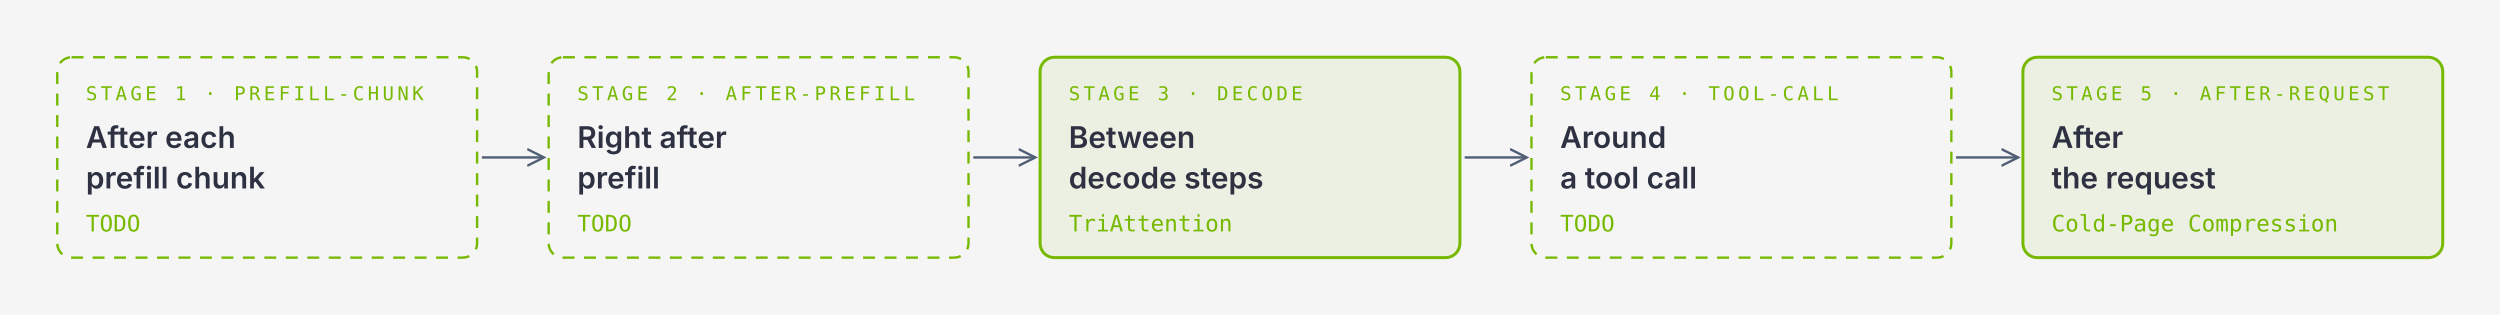
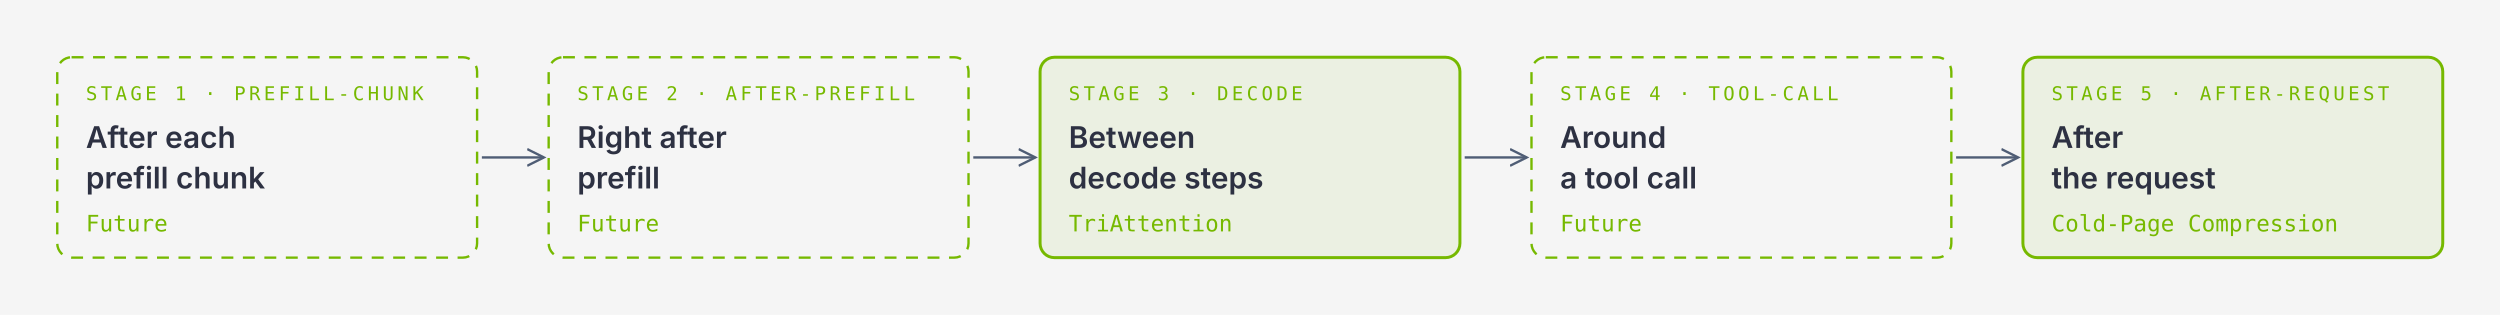
<svg xmlns="http://www.w3.org/2000/svg" viewBox="0 0 1048 132" width="1048" height="132">
  <defs>
    <marker id="ah" markerWidth="8" markerHeight="8" refX="7" refY="4" orient="auto" markerUnits="userSpaceOnUse">
      <path d="M0,0.5 L7,4 L0,7.5" fill="none" stroke="#4f5d75" stroke-width="1" />
    </marker>
  </defs>
  <rect x="0" y="0" width="1048" height="132" fill="#f5f5f5" />
  <rect x="24" y="24" width="176" height="84" rx="6" fill="#f5f5f5" stroke="#76B900" stroke-width="1" stroke-dasharray="5,4" />
  <text x="36" y="42" font-family="'Geist Mono','SFMono-Regular',Menlo,Consolas,monospace" font-size="8" font-weight="500" letter-spacing="1.4" fill="#76B900">STAGE 1 · PREFILL-CHUNK</text>
  <text x="36" y="62" font-family="'Geist','Inter',system-ui,-apple-system,'Segoe UI',sans-serif" font-size="12.5" font-weight="600" fill="#2d3142">After each</text>
  <text x="36" y="79" font-family="'Geist','Inter',system-ui,-apple-system,'Segoe UI',sans-serif" font-size="12.5" font-weight="600" fill="#2d3142">prefill chunk</text>
-   <text x="36" y="97" font-family="'Geist Mono','SFMono-Regular',Menlo,Consolas,monospace" font-size="9.5" font-weight="500" fill="#76B900">TODO</text>
+   <text x="36" y="97" font-family="'Geist Mono','SFMono-Regular',Menlo,Consolas,monospace" font-size="9.5" font-weight="500" fill="#76B900">Future</text>
  <line x1="202" y1="66.0" x2="228" y2="66.0" stroke="#4f5d75" stroke-width="1" marker-end="url(#ah)" />
  <rect x="230" y="24" width="176" height="84" rx="6" fill="#f5f5f5" stroke="#76B900" stroke-width="1" stroke-dasharray="5,4" />
  <text x="242" y="42" font-family="'Geist Mono','SFMono-Regular',Menlo,Consolas,monospace" font-size="8" font-weight="500" letter-spacing="1.4" fill="#76B900">STAGE 2 · AFTER-PREFILL</text>
  <text x="242" y="62" font-family="'Geist','Inter',system-ui,-apple-system,'Segoe UI',sans-serif" font-size="12.5" font-weight="600" fill="#2d3142">Right after</text>
  <text x="242" y="79" font-family="'Geist','Inter',system-ui,-apple-system,'Segoe UI',sans-serif" font-size="12.5" font-weight="600" fill="#2d3142">prefill</text>
-   <text x="242" y="97" font-family="'Geist Mono','SFMono-Regular',Menlo,Consolas,monospace" font-size="9.5" font-weight="500" fill="#76B900">TODO</text>
+   <text x="242" y="97" font-family="'Geist Mono','SFMono-Regular',Menlo,Consolas,monospace" font-size="9.5" font-weight="500" fill="#76B900">Future</text>
  <line x1="408" y1="66.0" x2="434" y2="66.0" stroke="#4f5d75" stroke-width="1" marker-end="url(#ah)" />
  <rect x="436" y="24" width="176" height="84" rx="6" fill="rgba(118,185,0,0.08)" stroke="#76B900" stroke-width="1.25" />
  <text x="448" y="42" font-family="'Geist Mono','SFMono-Regular',Menlo,Consolas,monospace" font-size="8" font-weight="500" letter-spacing="1.4" fill="#76B900">STAGE 3 · DECODE</text>
  <text x="448" y="62" font-family="'Geist','Inter',system-ui,-apple-system,'Segoe UI',sans-serif" font-size="12.5" font-weight="600" fill="#2d3142">Between</text>
  <text x="448" y="79" font-family="'Geist','Inter',system-ui,-apple-system,'Segoe UI',sans-serif" font-size="12.5" font-weight="600" fill="#2d3142">decode steps</text>
  <text x="448" y="97" font-family="'Geist Mono','SFMono-Regular',Menlo,Consolas,monospace" font-size="9.5" font-weight="500" fill="#76B900">TriAttention</text>
  <line x1="614" y1="66.0" x2="640" y2="66.0" stroke="#4f5d75" stroke-width="1" marker-end="url(#ah)" />
  <rect x="642" y="24" width="176" height="84" rx="6" fill="#f5f5f5" stroke="#76B900" stroke-width="1" stroke-dasharray="5,4" />
  <text x="654" y="42" font-family="'Geist Mono','SFMono-Regular',Menlo,Consolas,monospace" font-size="8" font-weight="500" letter-spacing="1.4" fill="#76B900">STAGE 4 · TOOL-CALL</text>
  <text x="654" y="62" font-family="'Geist','Inter',system-ui,-apple-system,'Segoe UI',sans-serif" font-size="12.5" font-weight="600" fill="#2d3142">Around</text>
  <text x="654" y="79" font-family="'Geist','Inter',system-ui,-apple-system,'Segoe UI',sans-serif" font-size="12.5" font-weight="600" fill="#2d3142">a tool call</text>
-   <text x="654" y="97" font-family="'Geist Mono','SFMono-Regular',Menlo,Consolas,monospace" font-size="9.5" font-weight="500" fill="#76B900">TODO</text>
+   <text x="654" y="97" font-family="'Geist Mono','SFMono-Regular',Menlo,Consolas,monospace" font-size="9.5" font-weight="500" fill="#76B900">Future</text>
  <line x1="820" y1="66.0" x2="846" y2="66.0" stroke="#4f5d75" stroke-width="1" marker-end="url(#ah)" />
  <rect x="848" y="24" width="176" height="84" rx="6" fill="rgba(118,185,0,0.08)" stroke="#76B900" stroke-width="1.25" />
  <text x="860" y="42" font-family="'Geist Mono','SFMono-Regular',Menlo,Consolas,monospace" font-size="8" font-weight="500" letter-spacing="1.4" fill="#76B900">STAGE 5 · AFTER-REQUEST</text>
  <text x="860" y="62" font-family="'Geist','Inter',system-ui,-apple-system,'Segoe UI',sans-serif" font-size="12.5" font-weight="600" fill="#2d3142">After</text>
  <text x="860" y="79" font-family="'Geist','Inter',system-ui,-apple-system,'Segoe UI',sans-serif" font-size="12.5" font-weight="600" fill="#2d3142">the request</text>
  <text x="860" y="97" font-family="'Geist Mono','SFMono-Regular',Menlo,Consolas,monospace" font-size="9.5" font-weight="500" fill="#76B900">Cold-Page Compression</text>
</svg>
